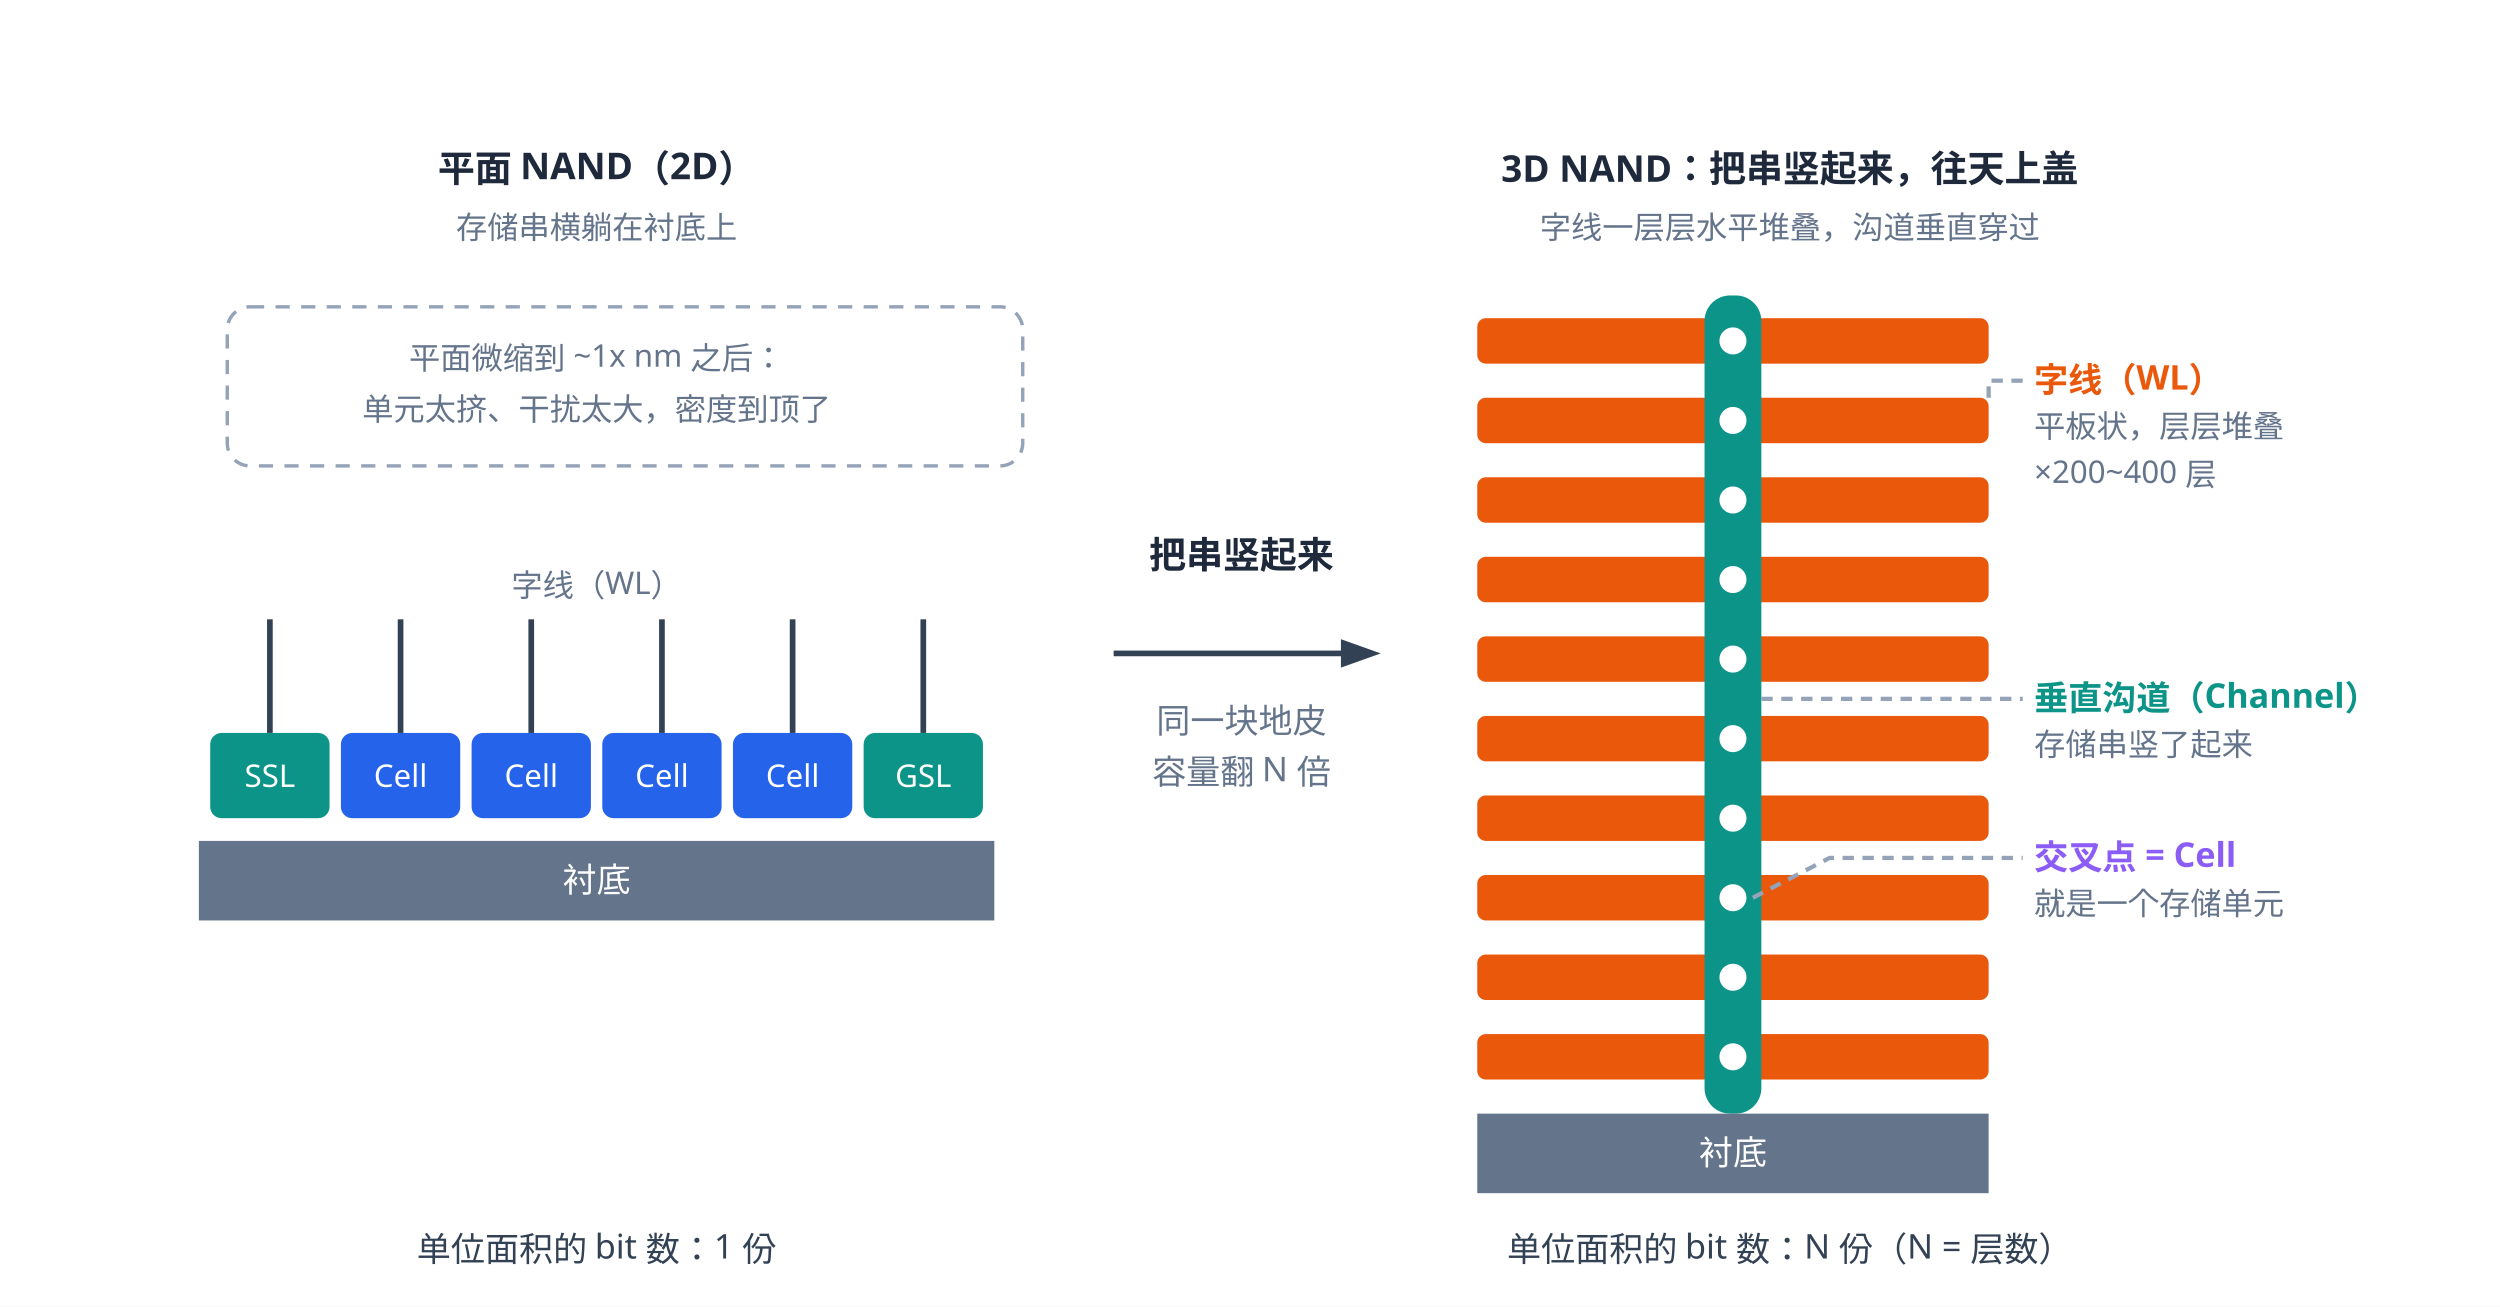
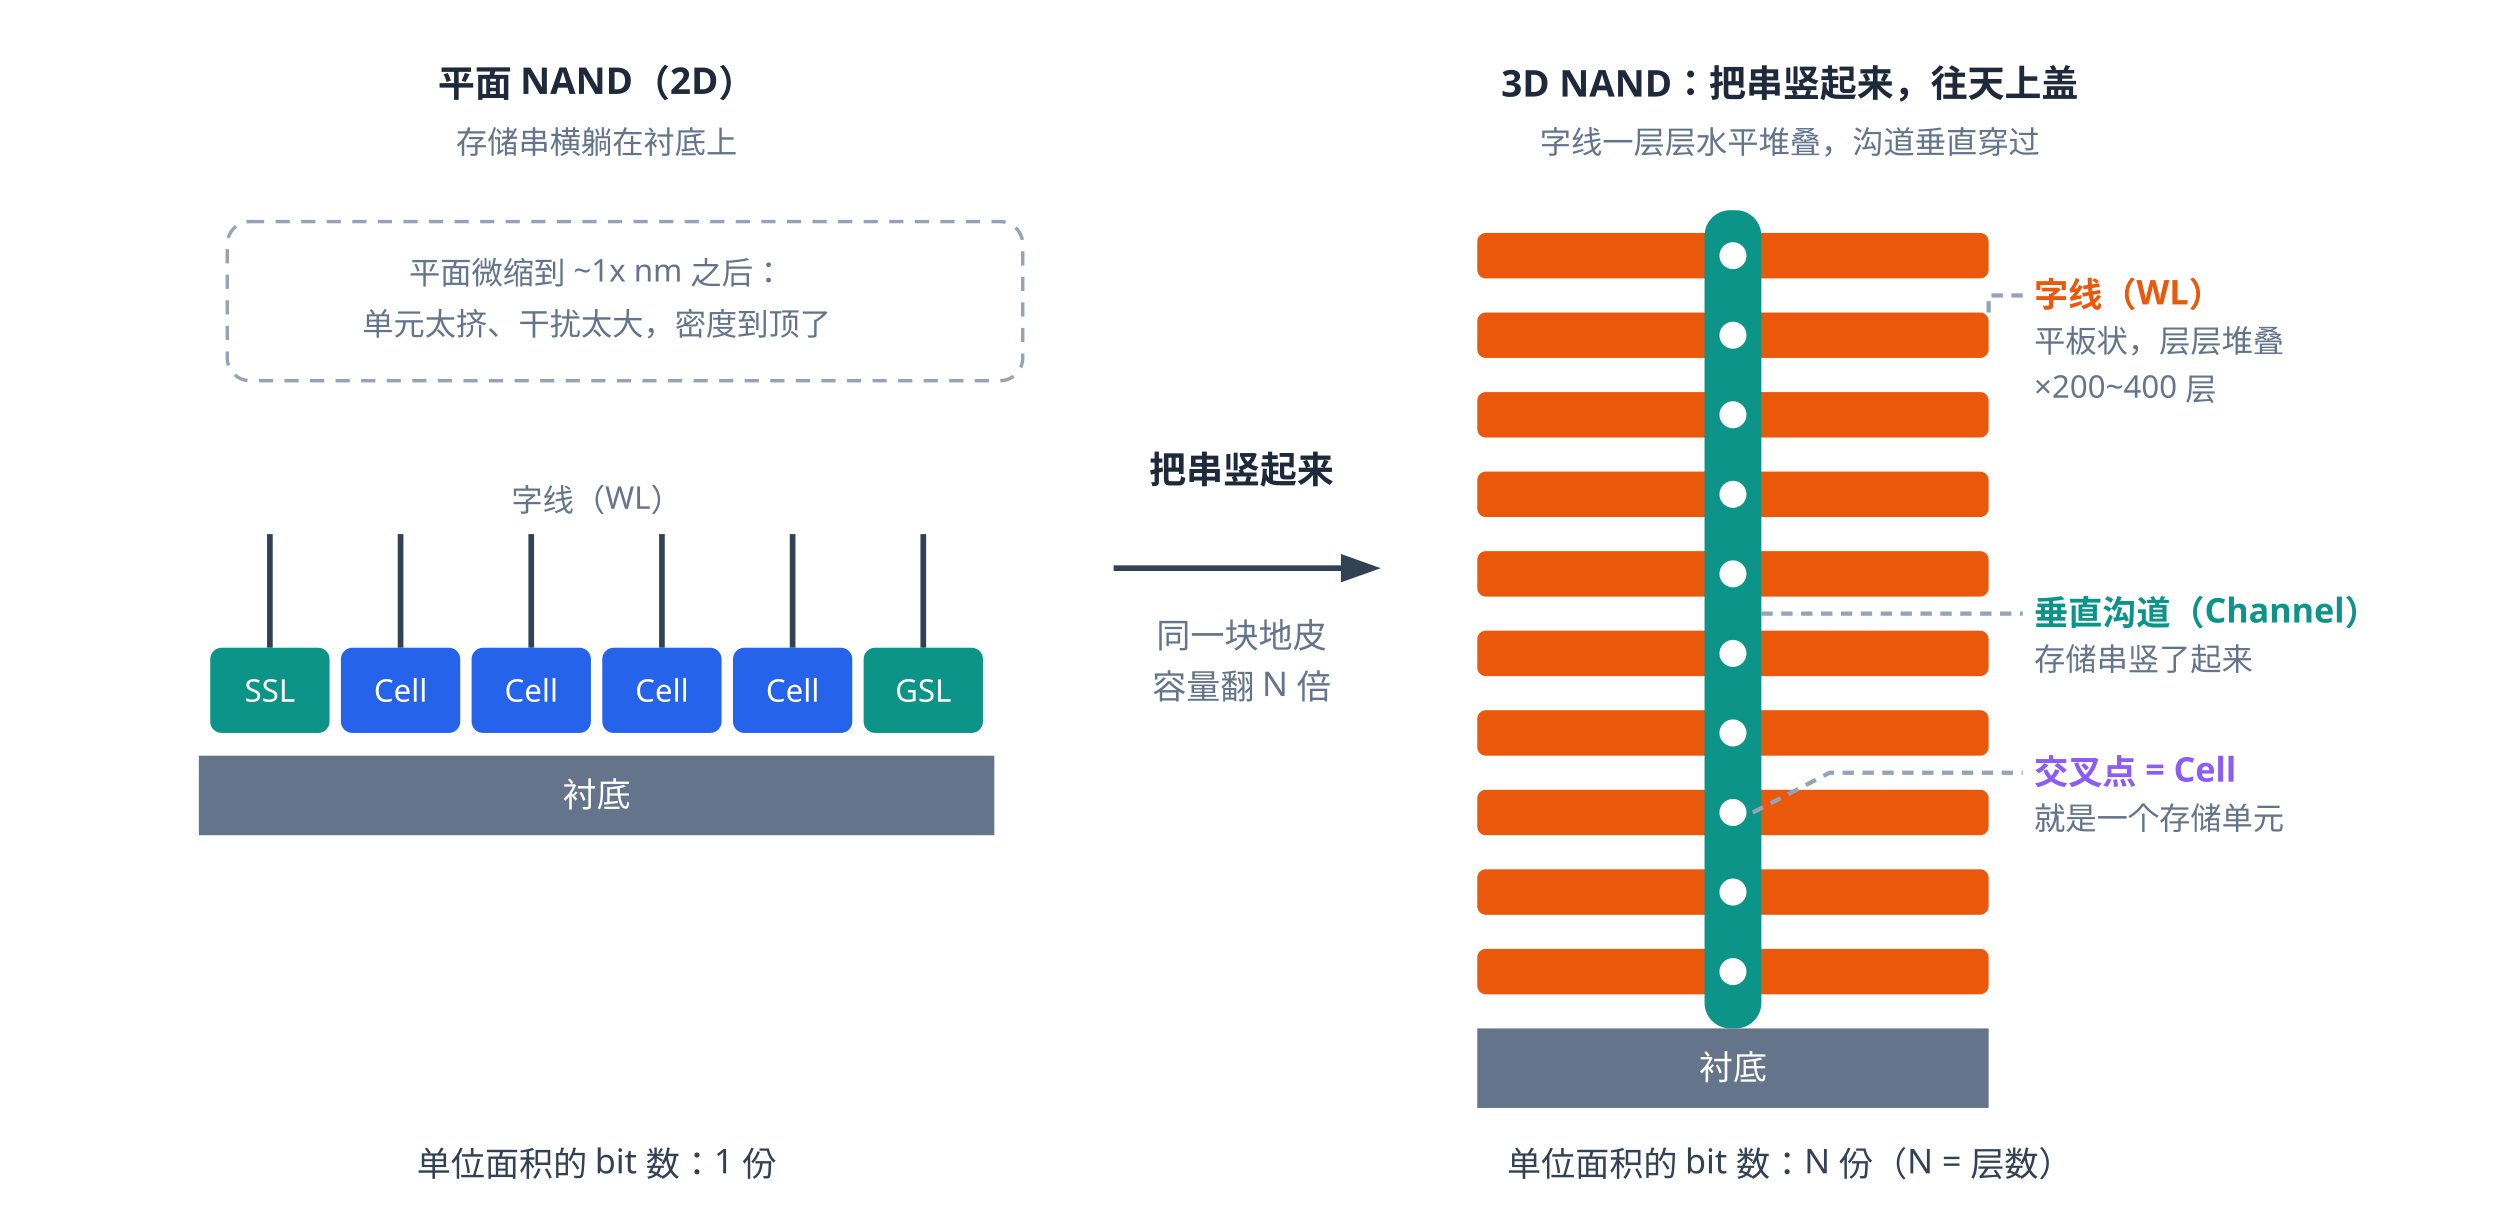
- <svg xmlns="http://www.w3.org/2000/svg" viewBox="0 0 880 460" font-family="'PingFang SC','Microsoft YaHei',sans-serif">
+ <svg xmlns="http://www.w3.org/2000/svg" viewBox="0 30 880 424" font-family="'PingFang SC','Microsoft YaHei',sans-serif">
  <rect x="0" y="0" width="880" height="460" fill="#ffffff" />
  <text x="210" y="64" text-anchor="middle" fill="#1e293b" font-size="13" font-weight="bold">平面 NAND（2D）</text>
  <text x="210" y="84" text-anchor="middle" fill="#64748b" font-size="11">存储串横躺在衬底上</text>
  <rect x="80" y="108" width="280" height="56" rx="8" fill="none" stroke="#94a3b8" stroke-width="1.2" stroke-dasharray="5 4" />
  <text x="210" y="130" text-anchor="middle" fill="#64748b" font-size="11">平面微缩到 ~1x nm 之后：</text>
  <text x="210" y="148" text-anchor="middle" fill="#64748b" font-size="11">单元太挤、干扰太大，密度到顶了</text>
  <text x="210" y="210" text-anchor="middle" fill="#64748b" font-size="11">字线（WL）</text>
  <line x1="95" y1="218" x2="95" y2="258" stroke="#334155" stroke-width="2" />
  <line x1="141" y1="218" x2="141" y2="258" stroke="#334155" stroke-width="2" />
  <line x1="187" y1="218" x2="187" y2="258" stroke="#334155" stroke-width="2" />
  <line x1="233" y1="218" x2="233" y2="258" stroke="#334155" stroke-width="2" />
  <line x1="279" y1="218" x2="279" y2="258" stroke="#334155" stroke-width="2" />
  <line x1="325" y1="218" x2="325" y2="258" stroke="#334155" stroke-width="2" />
  <rect x="74" y="258" width="42" height="30" rx="4" fill="#0d9488" />
  <text x="95" y="277" text-anchor="middle" fill="#ffffff" font-size="11">SSL</text>
  <rect x="120" y="258" width="42" height="30" rx="4" fill="#2563eb" />
  <text x="141" y="277" text-anchor="middle" fill="#ffffff" font-size="11">Cell</text>
  <rect x="166" y="258" width="42" height="30" rx="4" fill="#2563eb" />
  <text x="187" y="277" text-anchor="middle" fill="#ffffff" font-size="11">Cell</text>
  <rect x="212" y="258" width="42" height="30" rx="4" fill="#2563eb" />
  <text x="233" y="277" text-anchor="middle" fill="#ffffff" font-size="11">Cell</text>
  <rect x="258" y="258" width="42" height="30" rx="4" fill="#2563eb" />
  <text x="279" y="277" text-anchor="middle" fill="#ffffff" font-size="11">Cell</text>
  <rect x="304" y="258" width="42" height="30" rx="4" fill="#0d9488" />
  <text x="325" y="277" text-anchor="middle" fill="#ffffff" font-size="11">GSL</text>
  <rect x="70" y="296" width="280" height="28" fill="#64748b" />
  <text x="210" y="314" text-anchor="middle" fill="#ffffff" font-size="12">衬底</text>
  <text x="210" y="444" text-anchor="middle" fill="#334155" font-size="12">单位面积的 bit 数：1 份</text>
  <text x="437" y="200" text-anchor="middle" fill="#1e293b" font-size="13" font-weight="bold">把串竖起来</text>
  <line x1="392" y1="230" x2="478" y2="230" stroke="#334155" stroke-width="2" />
  <polygon points="486,230 472,225 472,235" fill="#334155" />
  <text x="437" y="258" text-anchor="middle" fill="#64748b" font-size="12">同一块地皮</text>
  <text x="437" y="276" text-anchor="middle" fill="#64748b" font-size="12">容量翻 N 倍</text>
  <text x="630" y="64" text-anchor="middle" fill="#1e293b" font-size="13" font-weight="bold">3D NAND：把串竖起来，往天上盖</text>
  <text x="630" y="84" text-anchor="middle" fill="#64748b" font-size="11">字线一层层水平堆叠，沟道垂直穿过</text>
  <rect x="520" y="112" width="180" height="16" rx="3" fill="#ea580c" />
  <rect x="520" y="140" width="180" height="16" rx="3" fill="#ea580c" />
  <rect x="520" y="168" width="180" height="16" rx="3" fill="#ea580c" />
  <rect x="520" y="196" width="180" height="16" rx="3" fill="#ea580c" />
  <rect x="520" y="224" width="180" height="16" rx="3" fill="#ea580c" />
  <rect x="520" y="252" width="180" height="16" rx="3" fill="#ea580c" />
  <rect x="520" y="280" width="180" height="16" rx="3" fill="#ea580c" />
  <rect x="520" y="308" width="180" height="16" rx="3" fill="#ea580c" />
  <rect x="520" y="336" width="180" height="16" rx="3" fill="#ea580c" />
  <rect x="520" y="364" width="180" height="16" rx="3" fill="#ea580c" />
  <rect x="600" y="104" width="20" height="288" rx="9" fill="#0d9488" />
  <circle cx="610" cy="120" r="5.5" fill="#ffffff" stroke="#0d9488" stroke-width="1.5" />
  <circle cx="610" cy="148" r="5.5" fill="#ffffff" stroke="#0d9488" stroke-width="1.5" />
  <circle cx="610" cy="176" r="5.5" fill="#ffffff" stroke="#0d9488" stroke-width="1.5" />
  <circle cx="610" cy="204" r="5.5" fill="#ffffff" stroke="#0d9488" stroke-width="1.5" />
  <circle cx="610" cy="232" r="5.5" fill="#ffffff" stroke="#0d9488" stroke-width="1.5" />
  <circle cx="610" cy="260" r="5.5" fill="#ffffff" stroke="#0d9488" stroke-width="1.5" />
  <circle cx="610" cy="288" r="5.5" fill="#ffffff" stroke="#0d9488" stroke-width="1.5" />
  <circle cx="610" cy="316" r="5.5" fill="#ffffff" stroke="#0d9488" stroke-width="1.5" />
  <circle cx="610" cy="344" r="5.5" fill="#ffffff" stroke="#0d9488" stroke-width="1.5" />
  <circle cx="610" cy="372" r="5.5" fill="#ffffff" stroke="#0d9488" stroke-width="1.5" />
  <rect x="520" y="392" width="180" height="28" fill="#64748b" />
  <text x="610" y="410" text-anchor="middle" fill="#ffffff" font-size="12">衬底</text>
  <text x="630" y="444" text-anchor="middle" fill="#334155" font-size="12">单位面积的 bit 数：N 份（N = 层数）</text>
  <path d="M 700 140 L 700 134 L 712 134" fill="none" stroke="#94a3b8" stroke-width="1.5" stroke-dasharray="4 3" />
  <text x="716" y="138" fill="#ea580c" font-size="12" font-weight="bold">字线（WL）</text>
  <text x="716" y="154" fill="#64748b" font-size="11">平板状，层层堆叠</text>
  <text x="716" y="170" fill="#64748b" font-size="11">×200~400 层</text>
  <path d="M 620 246 L 712 246" fill="none" stroke="#94a3b8" stroke-width="1.5" stroke-dasharray="4 3" />
  <text x="716" y="250" fill="#0d9488" font-size="12" font-weight="bold">垂直沟道（Channel）</text>
  <text x="716" y="266" fill="#64748b" font-size="11">存储串竖了起来</text>
  <path d="M 617 316 L 644 302 L 712 302" fill="none" stroke="#94a3b8" stroke-width="1.5" stroke-dasharray="4 3" />
  <text x="716" y="306" fill="#8b5cf6" font-size="12" font-weight="bold">交叉点 = Cell</text>
  <text x="716" y="322" fill="#64748b" font-size="11">就是一个存储单元</text>
</svg>
